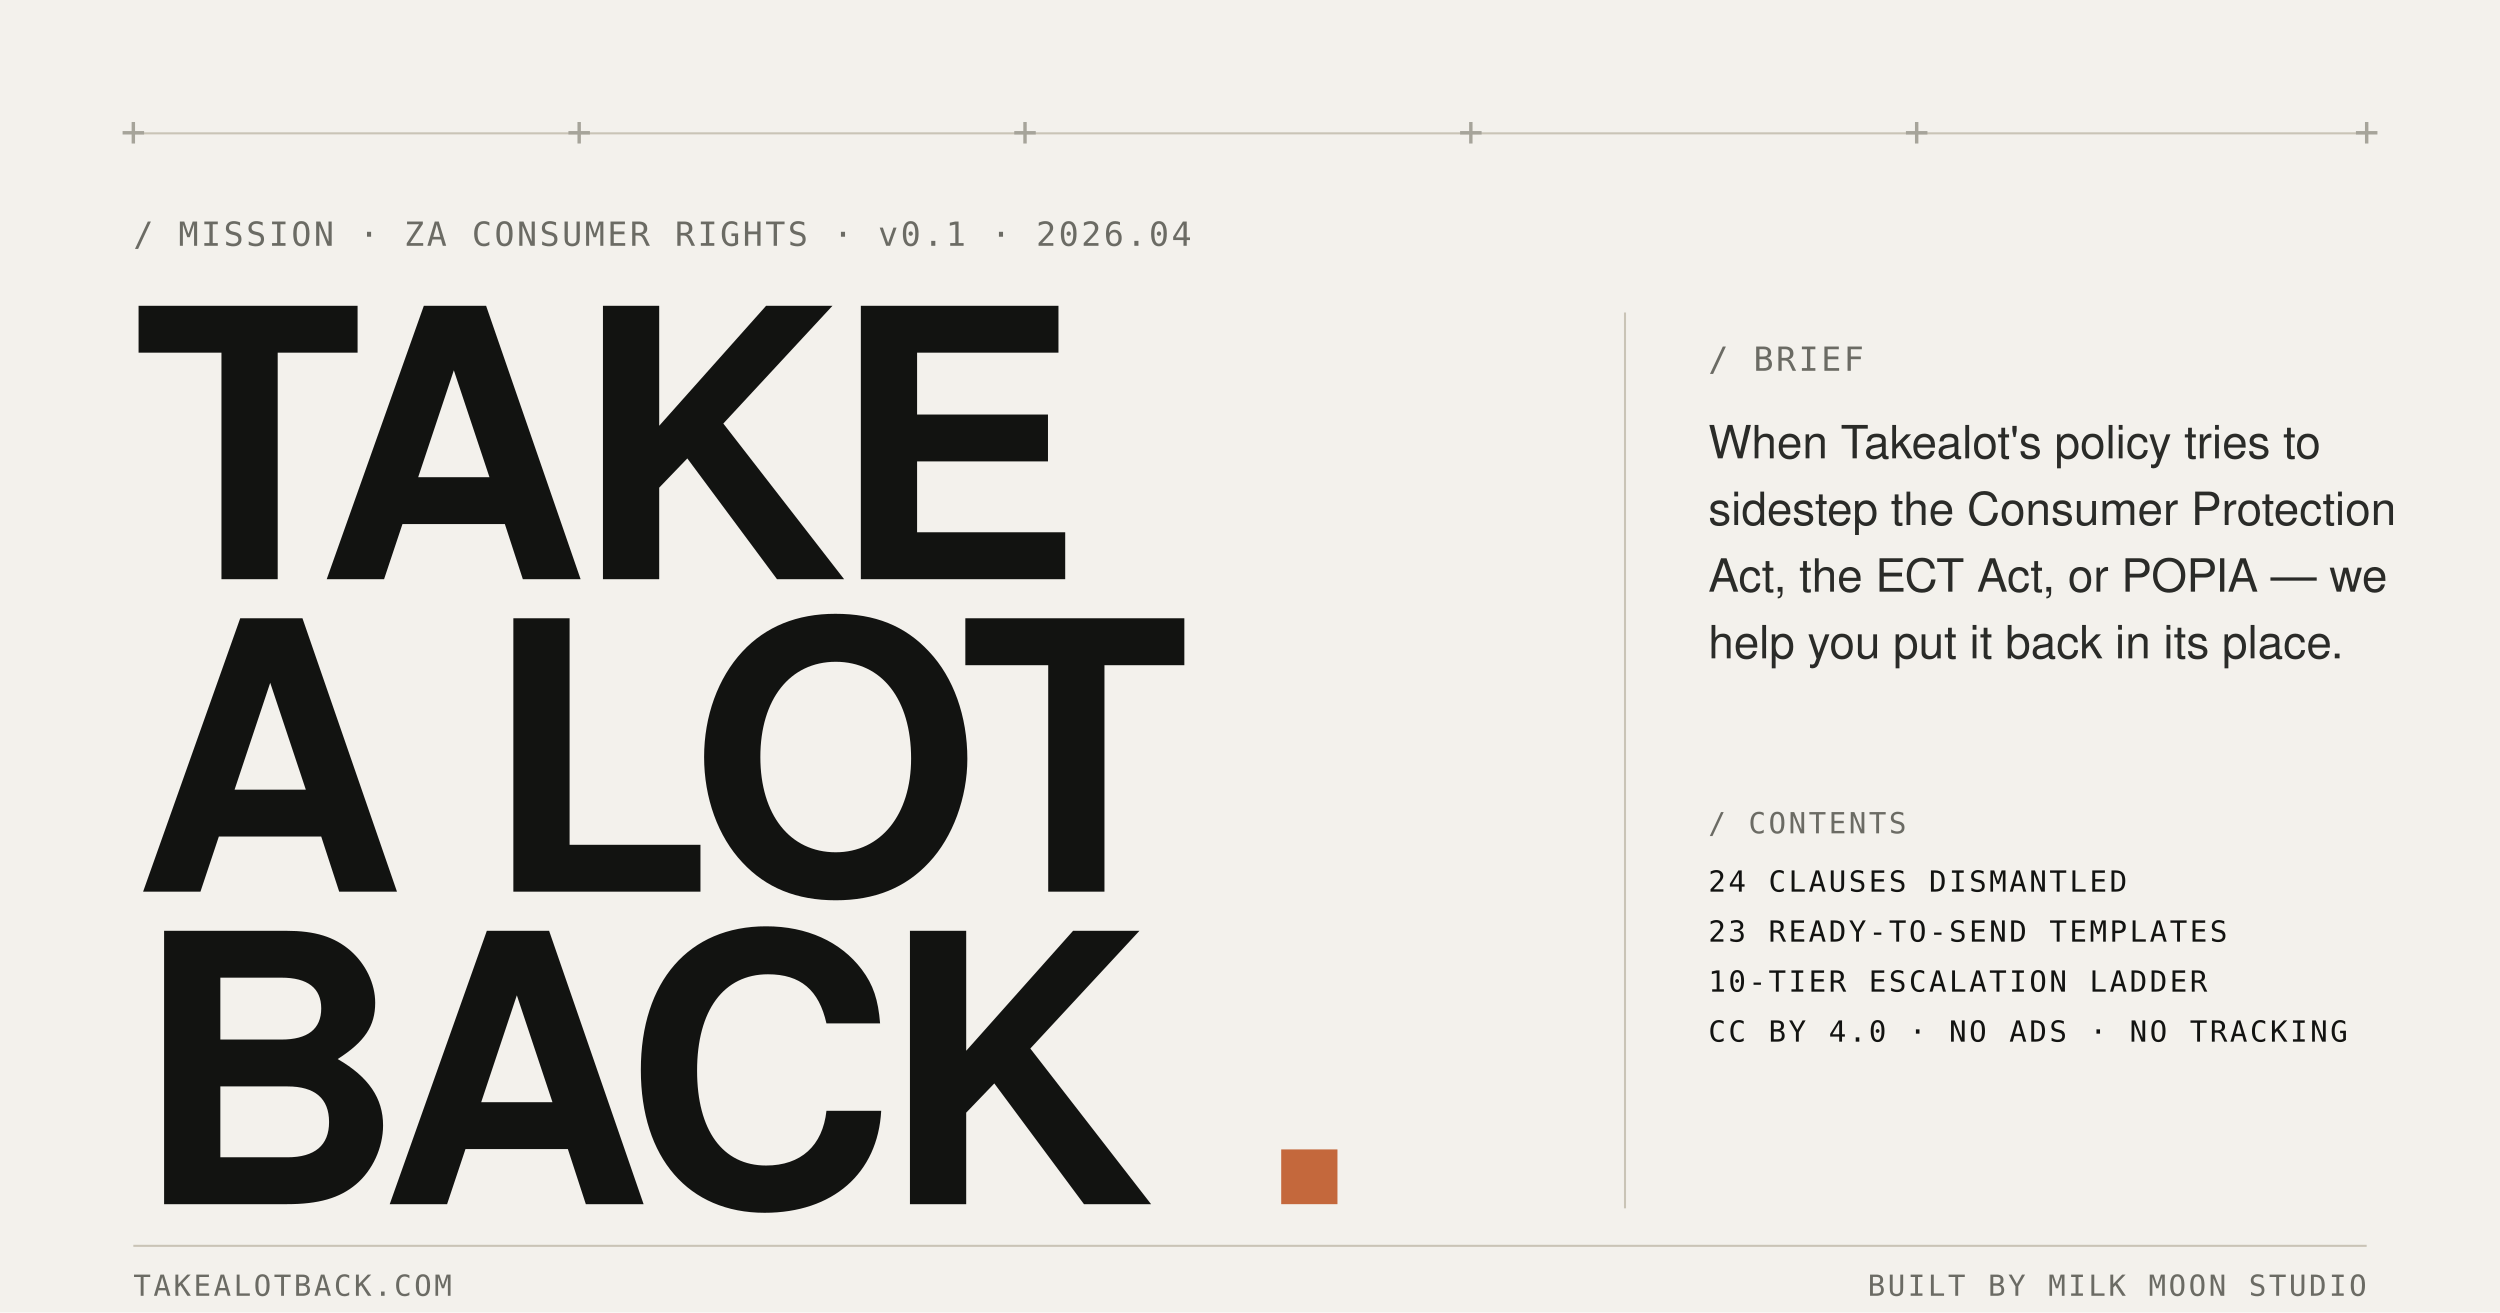
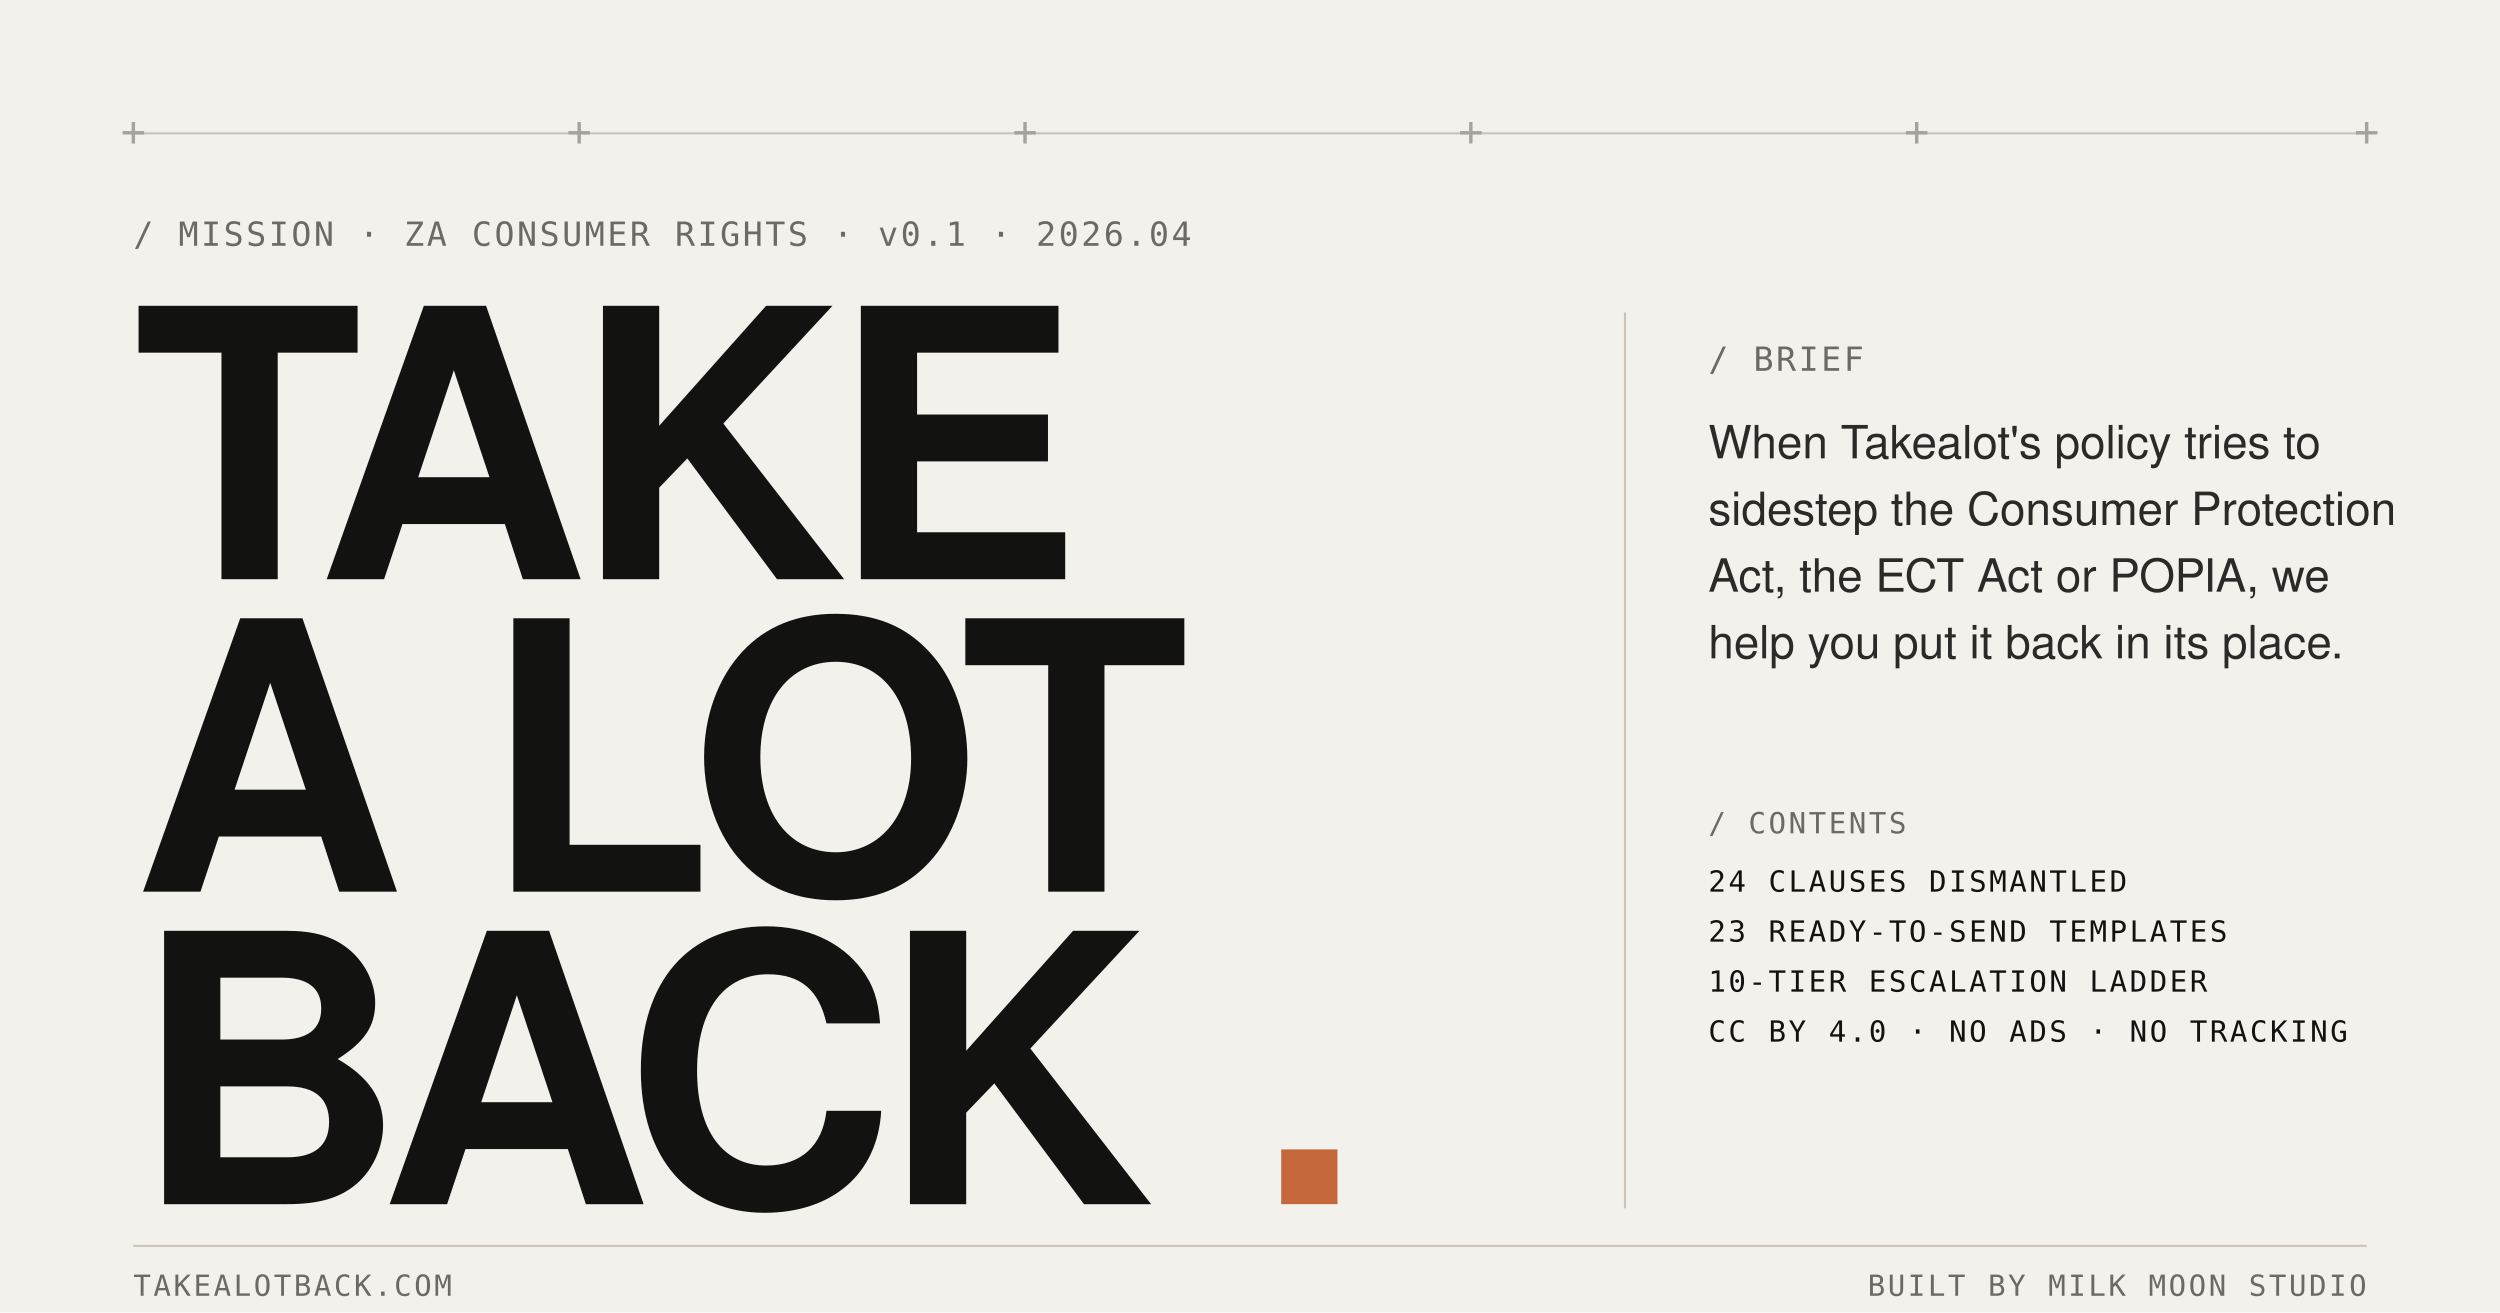
- <svg xmlns="http://www.w3.org/2000/svg" width="1200" height="630" viewBox="0 0 1200 630" role="img" aria-label="TakealotBack.com — South African consumer rights, dismantled.">
+ <svg xmlns="http://www.w3.org/2000/svg" width="1200" height="630" viewBox="0 0 1200 630" role="img" aria-label="TakealotBack.com: South African consumer rights, dismantled.">
  <defs>
    <style>
      .paper { fill: #F3F1EC; }
      .ink { fill: #121311; }
      .soft { fill: #2A2B28; }
      .muted { fill: #6B6B64; }
      .faint { fill: #A6A49A; }
      .rule { fill: #C9C4B6; }
      .accent { fill: #C4683C; }
      .display {
        font-family: "Helvetica Neue", Helvetica, Arial, sans-serif;
        font-weight: 700;
        letter-spacing: -6px;
      }
      .meta {
        font-family: "JetBrains Mono", "Menlo", monospace;
        font-weight: 500;
        letter-spacing: 1.2px;
      }
      .body {
        font-family: "Helvetica Neue", Helvetica, Arial, sans-serif;
        font-weight: 400;
      }
    </style>
  </defs>
  <rect width="1200" height="630" class="paper" />
  <line x1="64" y1="64" x2="1136" y2="64" stroke="#C9C4B6" stroke-width="1" />
  <g class="faint" font-family="JetBrains Mono, Menlo, monospace" font-size="20" text-anchor="middle">
    <text x="64" y="70">+</text>
    <text x="278" y="70">+</text>
    <text x="492" y="70">+</text>
    <text x="706" y="70">+</text>
    <text x="920" y="70">+</text>
    <text x="1136" y="70">+</text>
  </g>
  <text x="64" y="118" class="meta muted" font-size="16">/ MISSION · ZA CONSUMER RIGHTS · v0.1 · 2026.04</text>
  <g class="display ink">
    <text x="64" y="278" font-size="180" textLength="460" lengthAdjust="spacingAndGlyphs">TAKE</text>
    <text x="64" y="428" font-size="180" textLength="420" lengthAdjust="spacingAndGlyphs">A LOT</text>
    <text x="64" y="578" font-size="180">
      <tspan>BACK</tspan>
      <tspan class="accent">.</tspan>
    </text>
  </g>
  <g>
    <line x1="780" y1="150" x2="780" y2="580" stroke="#C9C4B6" stroke-width="1" />
    <text x="820" y="178" class="meta muted" font-size="16">/ BRIEF</text>
    <text x="820" y="220" class="body soft" font-size="22">
      <tspan x="820" dy="0">When Takealot's policy tries to</tspan>
      <tspan x="820" dy="32">sidestep the Consumer Protection</tspan>
-       <tspan x="820" dy="32">Act, the ECT Act, or POPIA — we</tspan>
+       <tspan x="820" dy="32">Act, the ECT Act or POPIA, we</tspan>
      <tspan x="820" dy="32">help you put it back in its place.</tspan>
    </text>
    <text x="820" y="400" class="meta muted" font-size="14">/ CONTENTS</text>
    <g class="meta ink" font-size="14">
      <text x="820" y="428">24 CLAUSES DISMANTLED</text>
      <text x="820" y="452">23 READY-TO-SEND TEMPLATES</text>
      <text x="820" y="476">10-TIER ESCALATION LADDER</text>
      <text x="820" y="500">CC BY 4.0 · NO ADS · NO TRACKING</text>
    </g>
  </g>
  <line x1="64" y1="598" x2="1136" y2="598" stroke="#C9C4B6" stroke-width="1" />
  <text x="64" y="622" class="meta muted" font-size="14">TAKEALOTBACK.COM</text>
  <text x="1136" y="622" class="meta muted" font-size="14" text-anchor="end">BUILT BY MILK MOON STUDIO</text>
</svg>
